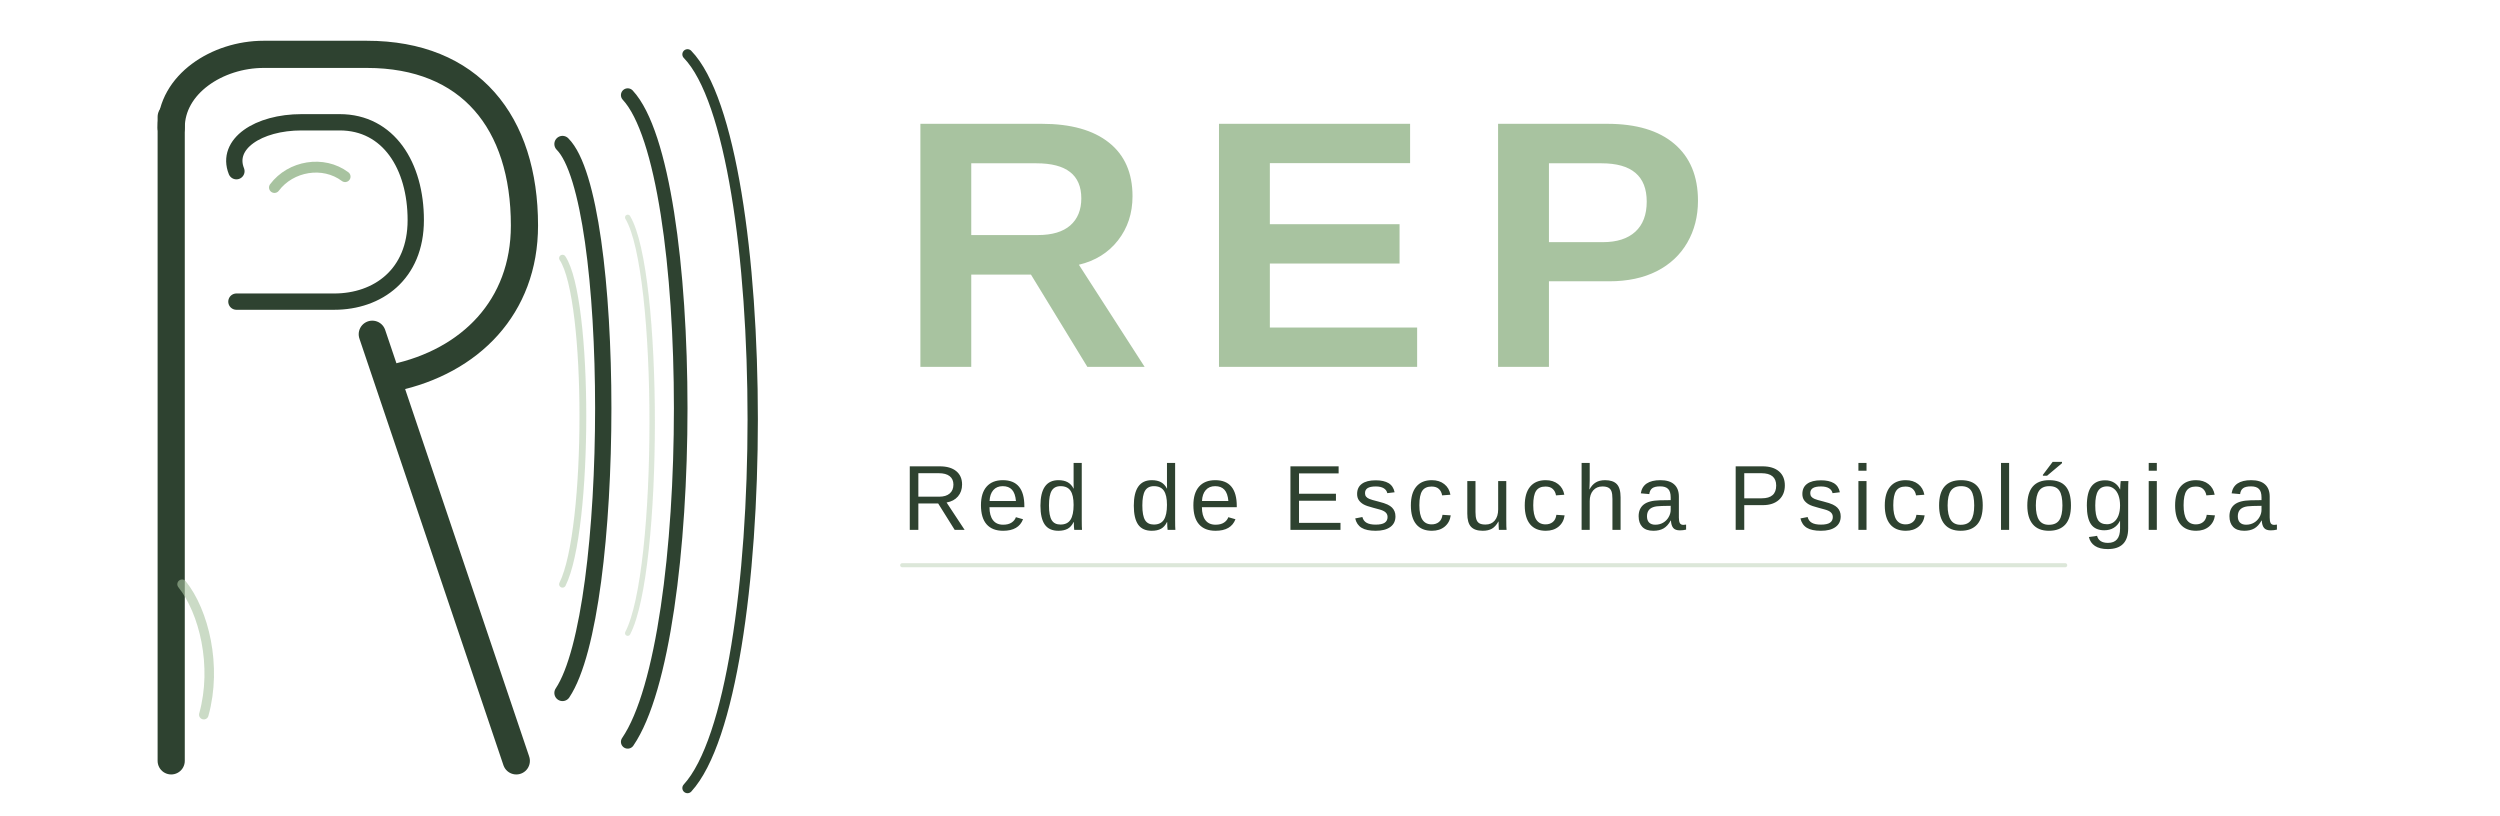
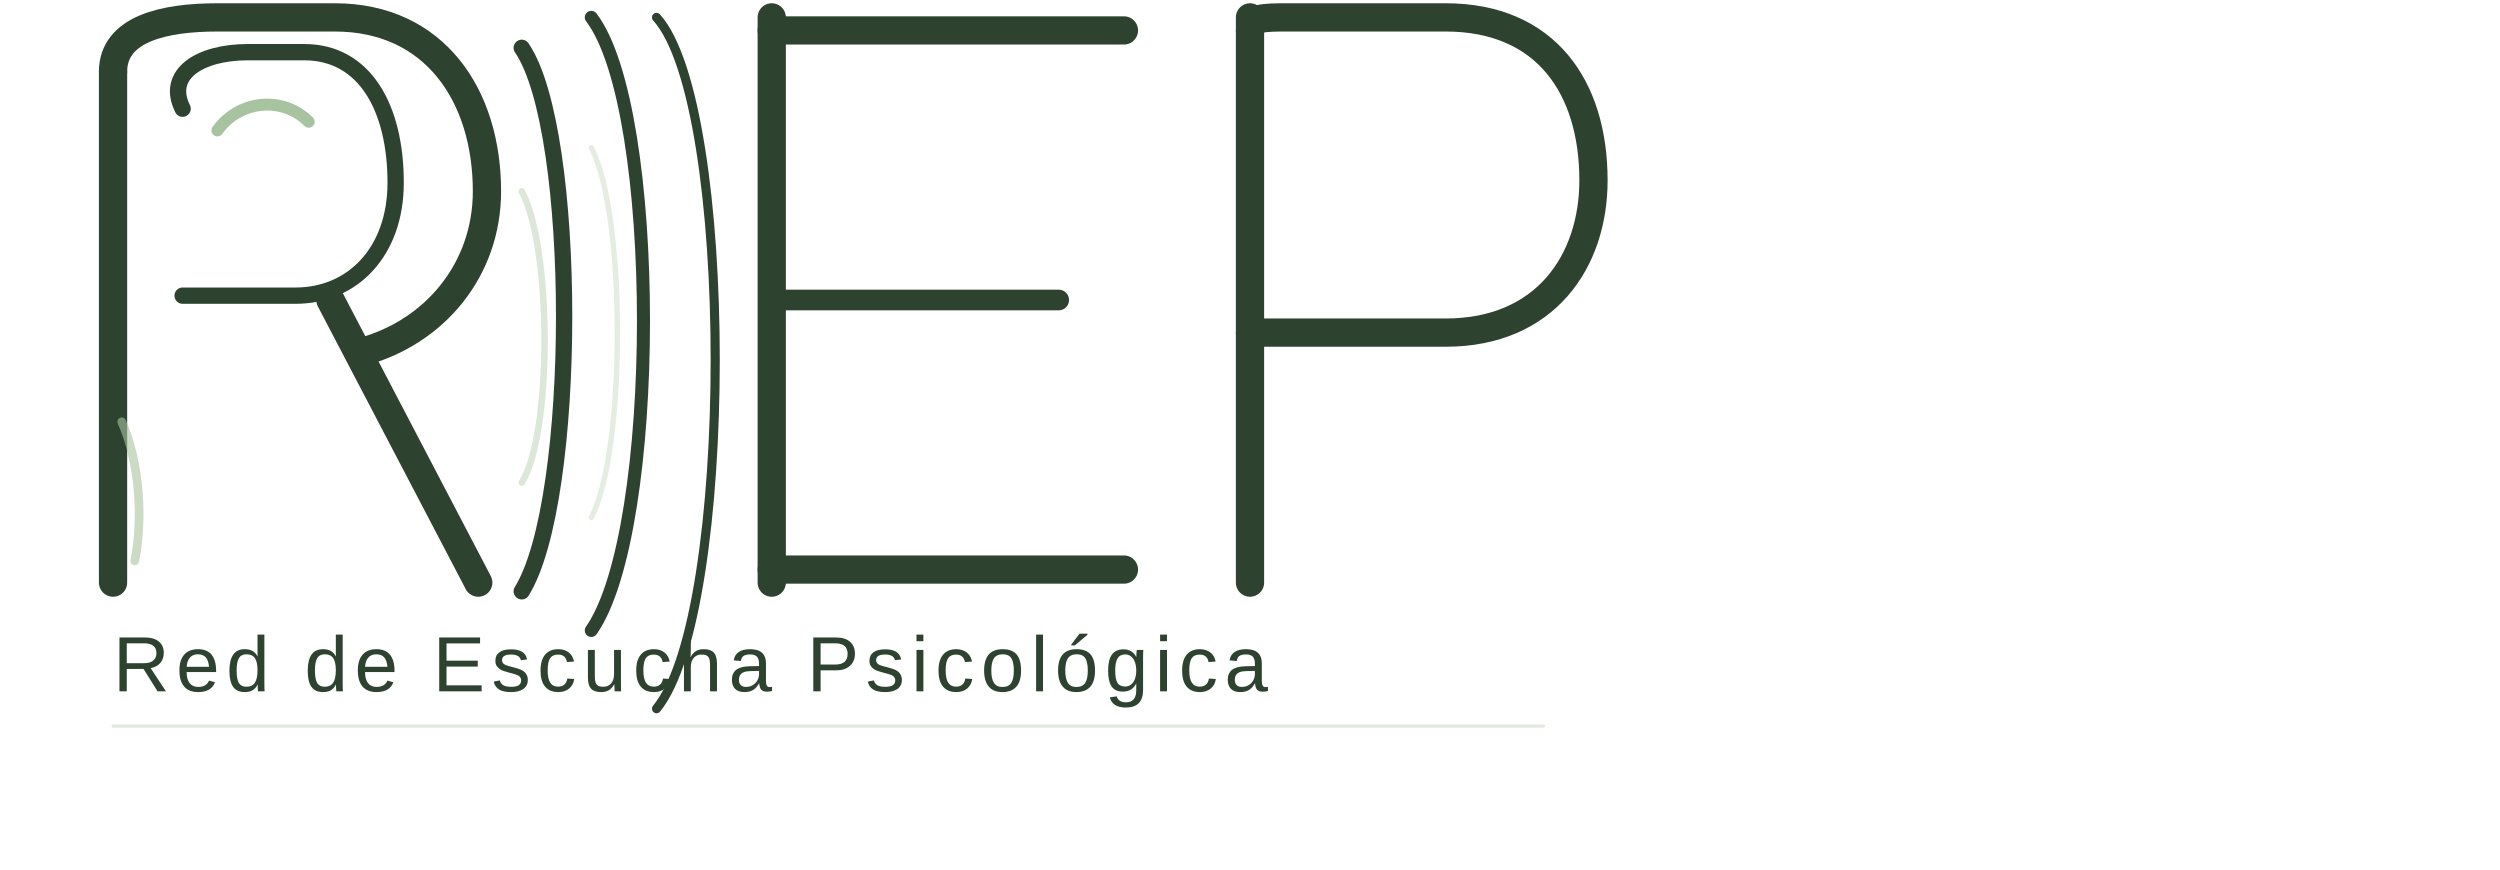
- <svg xmlns="http://www.w3.org/2000/svg" viewBox="0 0 920 300" width="920" height="300">
-   <g transform="translate(25, 15)">
-     <line x1="38" y1="265" x2="38" y2="28" stroke="#2e4230" stroke-width="10" stroke-linecap="round" />
-     <path d="M 38 32 C 38 16 55 5 72 5 L 110 5 C 148 5 168 30 168 68 C 168 98 148 118 120 124" fill="none" stroke="#2e4230" stroke-width="10" stroke-linecap="round" stroke-linejoin="round" />
-     <line x1="112" y1="108" x2="165" y2="265" stroke="#2e4230" stroke-width="10" stroke-linecap="round" />
-     <path d="M 62 48 C 58 38 70 30 86 30 L 100 30 C 118 30 128 46 128 66 C 128 86 114 96 98 96 L 62 96" fill="none" stroke="#2e4230" stroke-width="6" stroke-linecap="round" stroke-linejoin="round" />
-     <path d="M 76 54 C 82 46 94 44 102 50" fill="none" stroke="#A8C3A0" stroke-width="4" stroke-linecap="round" />
-     <path d="M 42 200 C 50 210 55 230 50 248" fill="none" stroke="#A8C3A0" stroke-width="3.5" stroke-linecap="round" opacity="0.6" />
-     <path d="M 182 38 C 202 58 202 210 182 240" fill="none" stroke="#2e4230" stroke-width="6" stroke-linecap="round" />
-     <path d="M 206 20 C 232 48 232 220 206 258" fill="none" stroke="#2e4230" stroke-width="5" stroke-linecap="round" />
-     <path d="M 228 5 C 260 38 260 240 228 275" fill="none" stroke="#2e4230" stroke-width="3.8" stroke-linecap="round" />
-     <path d="M 182 80 C 192 95 192 180 182 200" fill="none" stroke="#A8C3A0" stroke-width="2.5" stroke-linecap="round" opacity="0.5" />
-     <path d="M 206 65 C 218 85 218 195 206 218" fill="none" stroke="#A8C3A0" stroke-width="2" stroke-linecap="round" opacity="0.4" />
+ <svg xmlns="http://www.w3.org/2000/svg" viewBox="0 0 1150 400" width="1150" height="400">
+   <g transform="translate(52, 8)">
+     <line x1="0" y1="260" x2="0" y2="25" stroke="#2e4230" stroke-width="13" stroke-linecap="round" />
+     <path d="M 0 25 C 0 5 24 0 48 0 L 102 0 C 148 0 172 36 172 80 C 172 116 148 145 114 154" fill="none" stroke="#2e4230" stroke-width="13" stroke-linecap="round" stroke-linejoin="round" />
+     <line x1="100" y1="130" x2="168" y2="260" stroke="#2e4230" stroke-width="13" stroke-linecap="round" />
+     <path d="M 32 42 C 24 26 40 16 62 16 L 88 16 C 116 16 130 42 130 76 C 130 108 110 128 84 128 L 32 128" fill="none" stroke="#2e4230" stroke-width="7.5" stroke-linecap="round" stroke-linejoin="round" />
+     <path d="M 48 52 C 58 38 78 36 90 48" fill="none" stroke="#A8C3A0" stroke-width="5.5" stroke-linecap="round" />
+     <path d="M 4 186 C 12 204 14 230 10 250" fill="none" stroke="#A8C3A0" stroke-width="4" stroke-linecap="round" opacity="0.6" />
+     <path d="M 188 14 C 214 52 214 222 188 264" fill="none" stroke="#2e4230" stroke-width="7.5" stroke-linecap="round" />
+     <path d="M 220 0 C 252 42 252 236 220 282" fill="none" stroke="#2e4230" stroke-width="6" stroke-linecap="round" />
+     <path d="M 250 0 C 286 40 286 274 250 318" fill="none" stroke="#2e4230" stroke-width="4.2" stroke-linecap="round" />
+     <path d="M 188 80 C 202 106 202 192 188 214" fill="none" stroke="#A8C3A0" stroke-width="3" stroke-linecap="round" opacity="0.4" />
+     <path d="M 220 60 C 236 90 236 200 220 230" fill="none" stroke="#A8C3A0" stroke-width="2.5" stroke-linecap="round" opacity="0.3" />
  </g>
-   <text x="330" y="135" font-family="'Liberation Sans', 'Carlito', 'DejaVu Sans', Arial, Helvetica, sans-serif" font-size="130" font-weight="bold" fill="#A8C3A0" letter-spacing="16">REP</text>
-   <text x="332" y="195" font-family="'Liberation Sans', 'Carlito', 'DejaVu Sans', Arial, Helvetica, sans-serif" font-size="34" font-weight="300" fill="#2e4230" letter-spacing="3">Red de Escucha Psicológica</text>
-   <line x1="332" y1="208" x2="760" y2="208" stroke="#A8C3A0" stroke-width="1.5" stroke-linecap="round" opacity="0.4" />
+   <g transform="translate(355, 8)">
+     <line x1="0" y1="0" x2="0" y2="260" stroke="#2e4230" stroke-width="13" stroke-linecap="round" />
+     <line x1="0" y1="6" x2="162" y2="6" stroke="#2e4230" stroke-width="13" stroke-linecap="round" />
+     <line x1="0" y1="130" x2="132" y2="130" stroke="#2e4230" stroke-width="9.5" stroke-linecap="round" />
+     <line x1="0" y1="254" x2="162" y2="254" stroke="#2e4230" stroke-width="13" stroke-linecap="round" />
+   </g>
+   <g transform="translate(575, 8)">
+     <line x1="0" y1="0" x2="0" y2="260" stroke="#2e4230" stroke-width="13" stroke-linecap="round" />
+     <path d="M 0 6 C 0 0 6 0 18 0 L 90 0 C 136 0 158 32 158 75 C 158 112 136 145 90 145 L 0 145" fill="none" stroke="#2e4230" stroke-width="13" stroke-linecap="round" stroke-linejoin="round" />
+   </g>
+   <text x="52" y="318" font-family="'Liberation Sans', 'Carlito', 'DejaVu Sans', Arial, Helvetica, sans-serif" font-size="36" font-weight="300" fill="#2e4230" letter-spacing="3">Red de Escucha Psicológica</text>
+   <line x1="52" y1="334" x2="710" y2="334" stroke="#A8C3A0" stroke-width="1.5" stroke-linecap="round" opacity="0.35" />
</svg>
